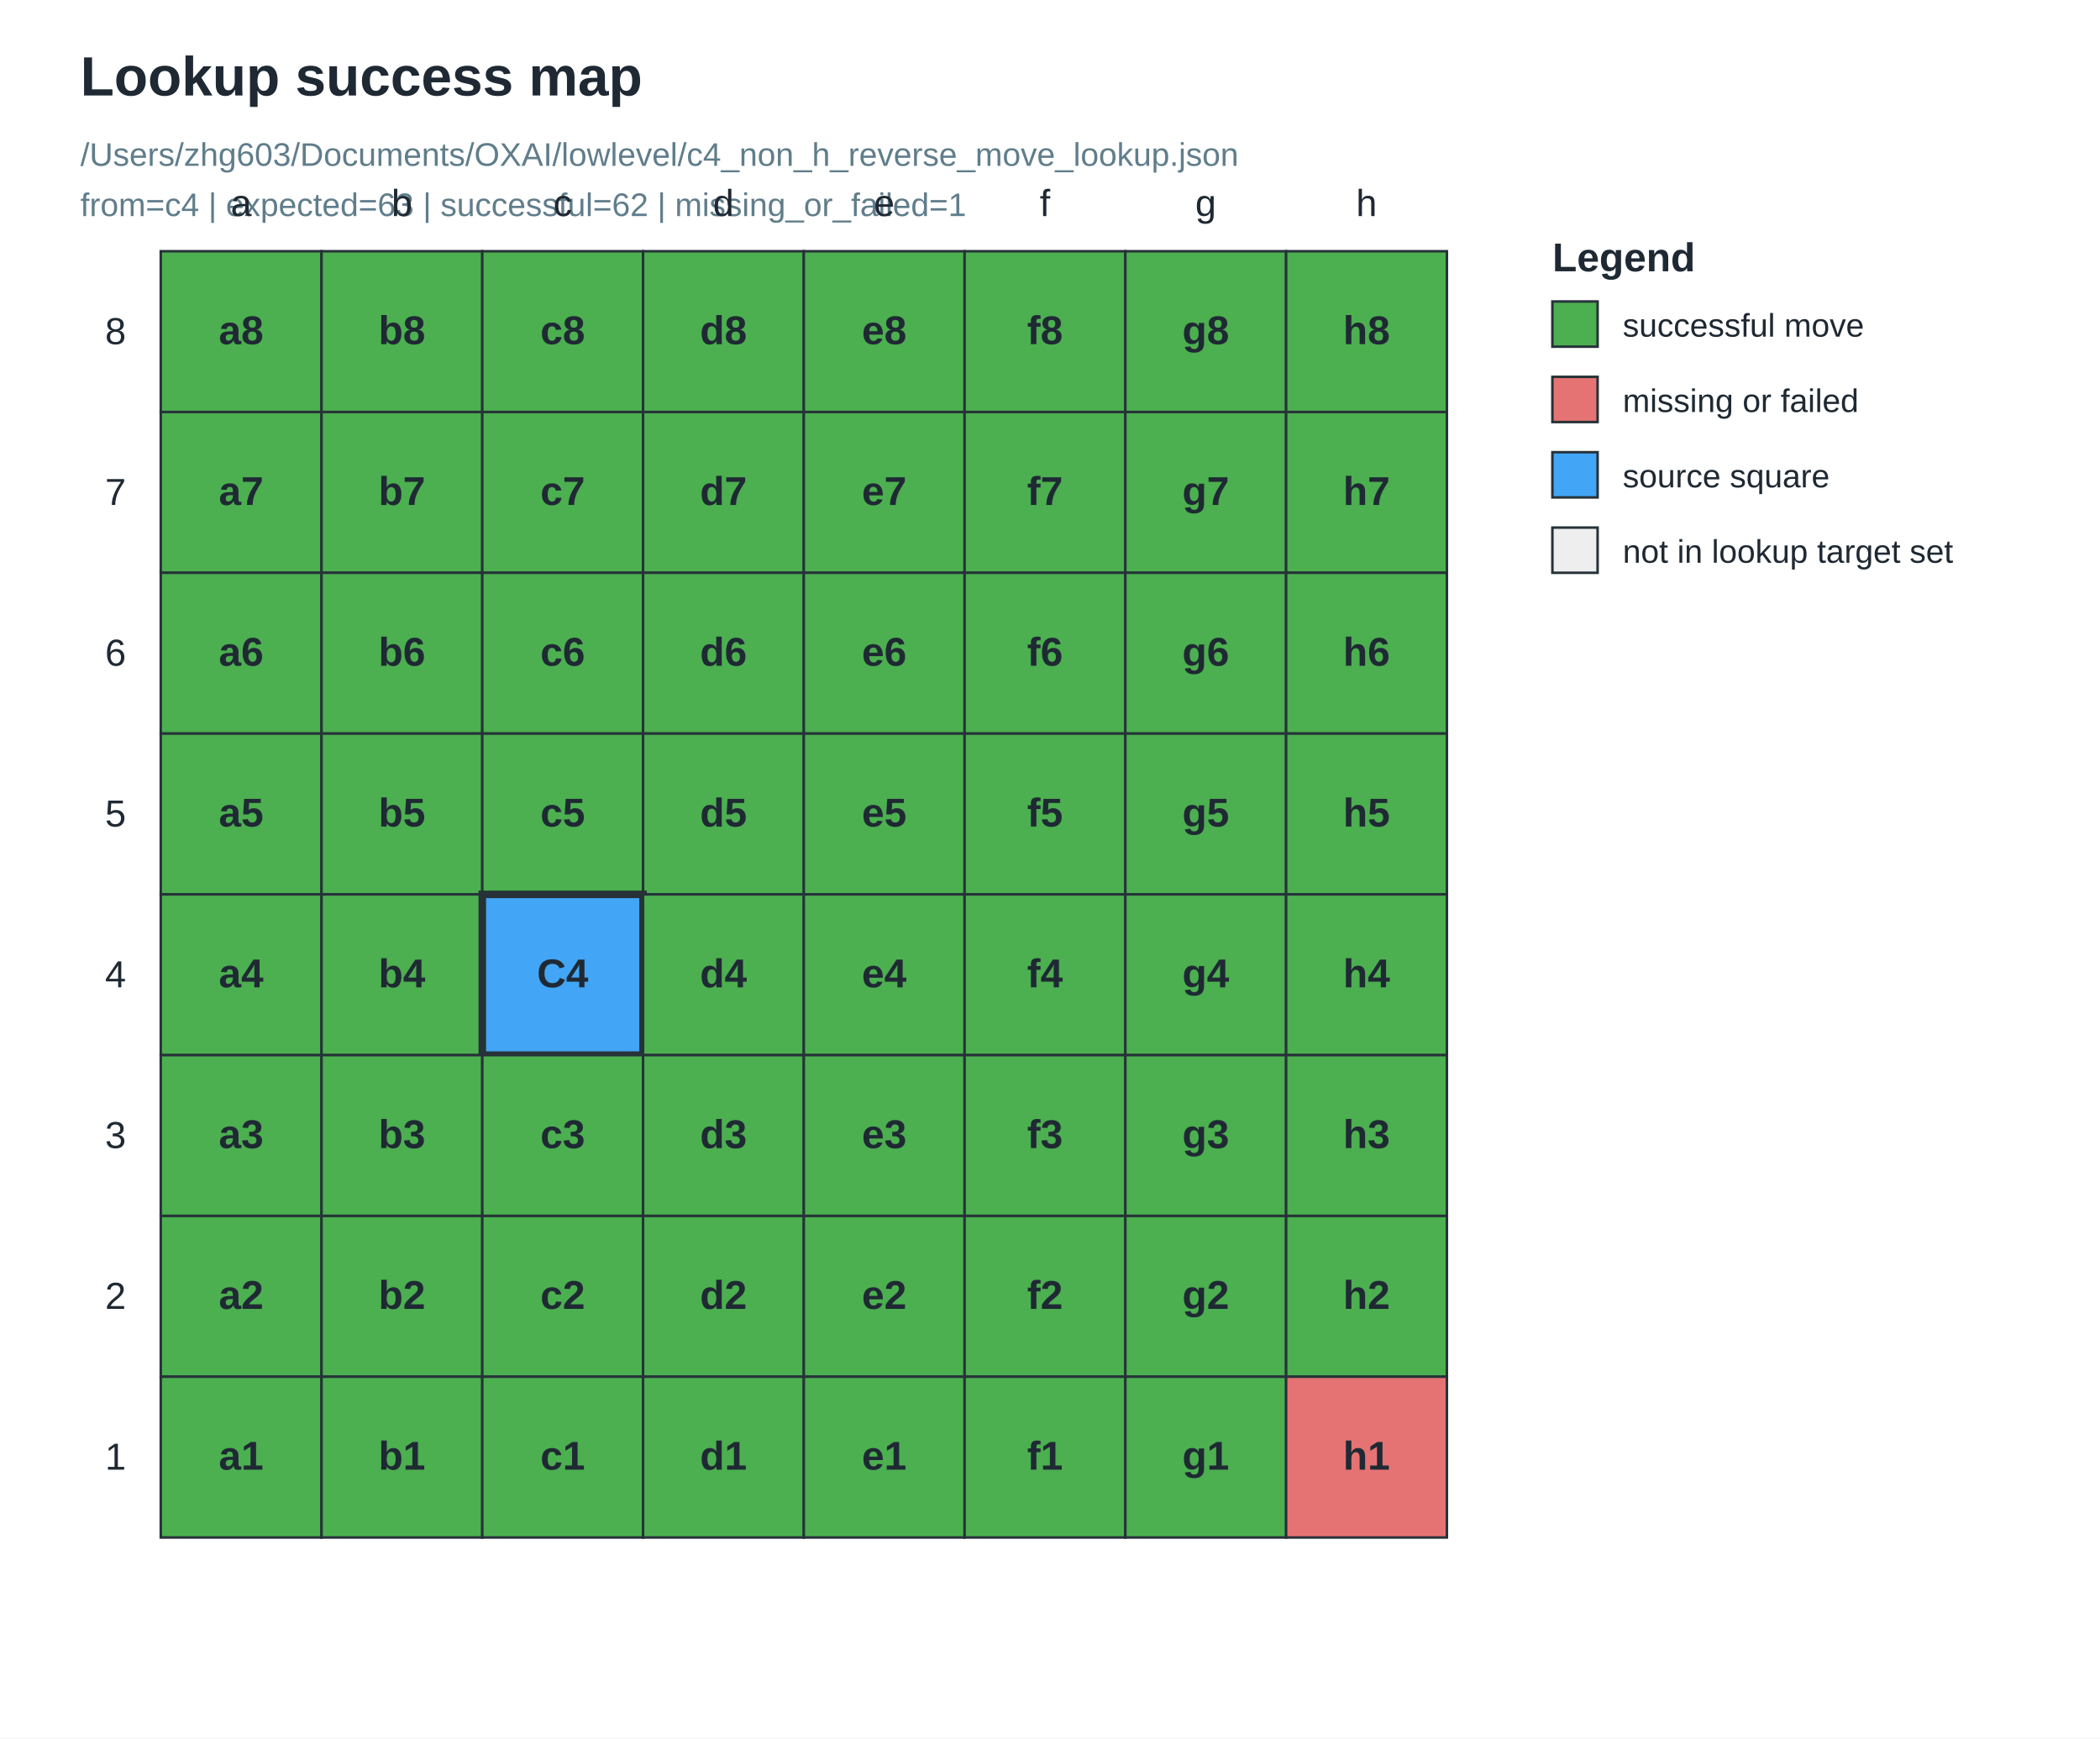
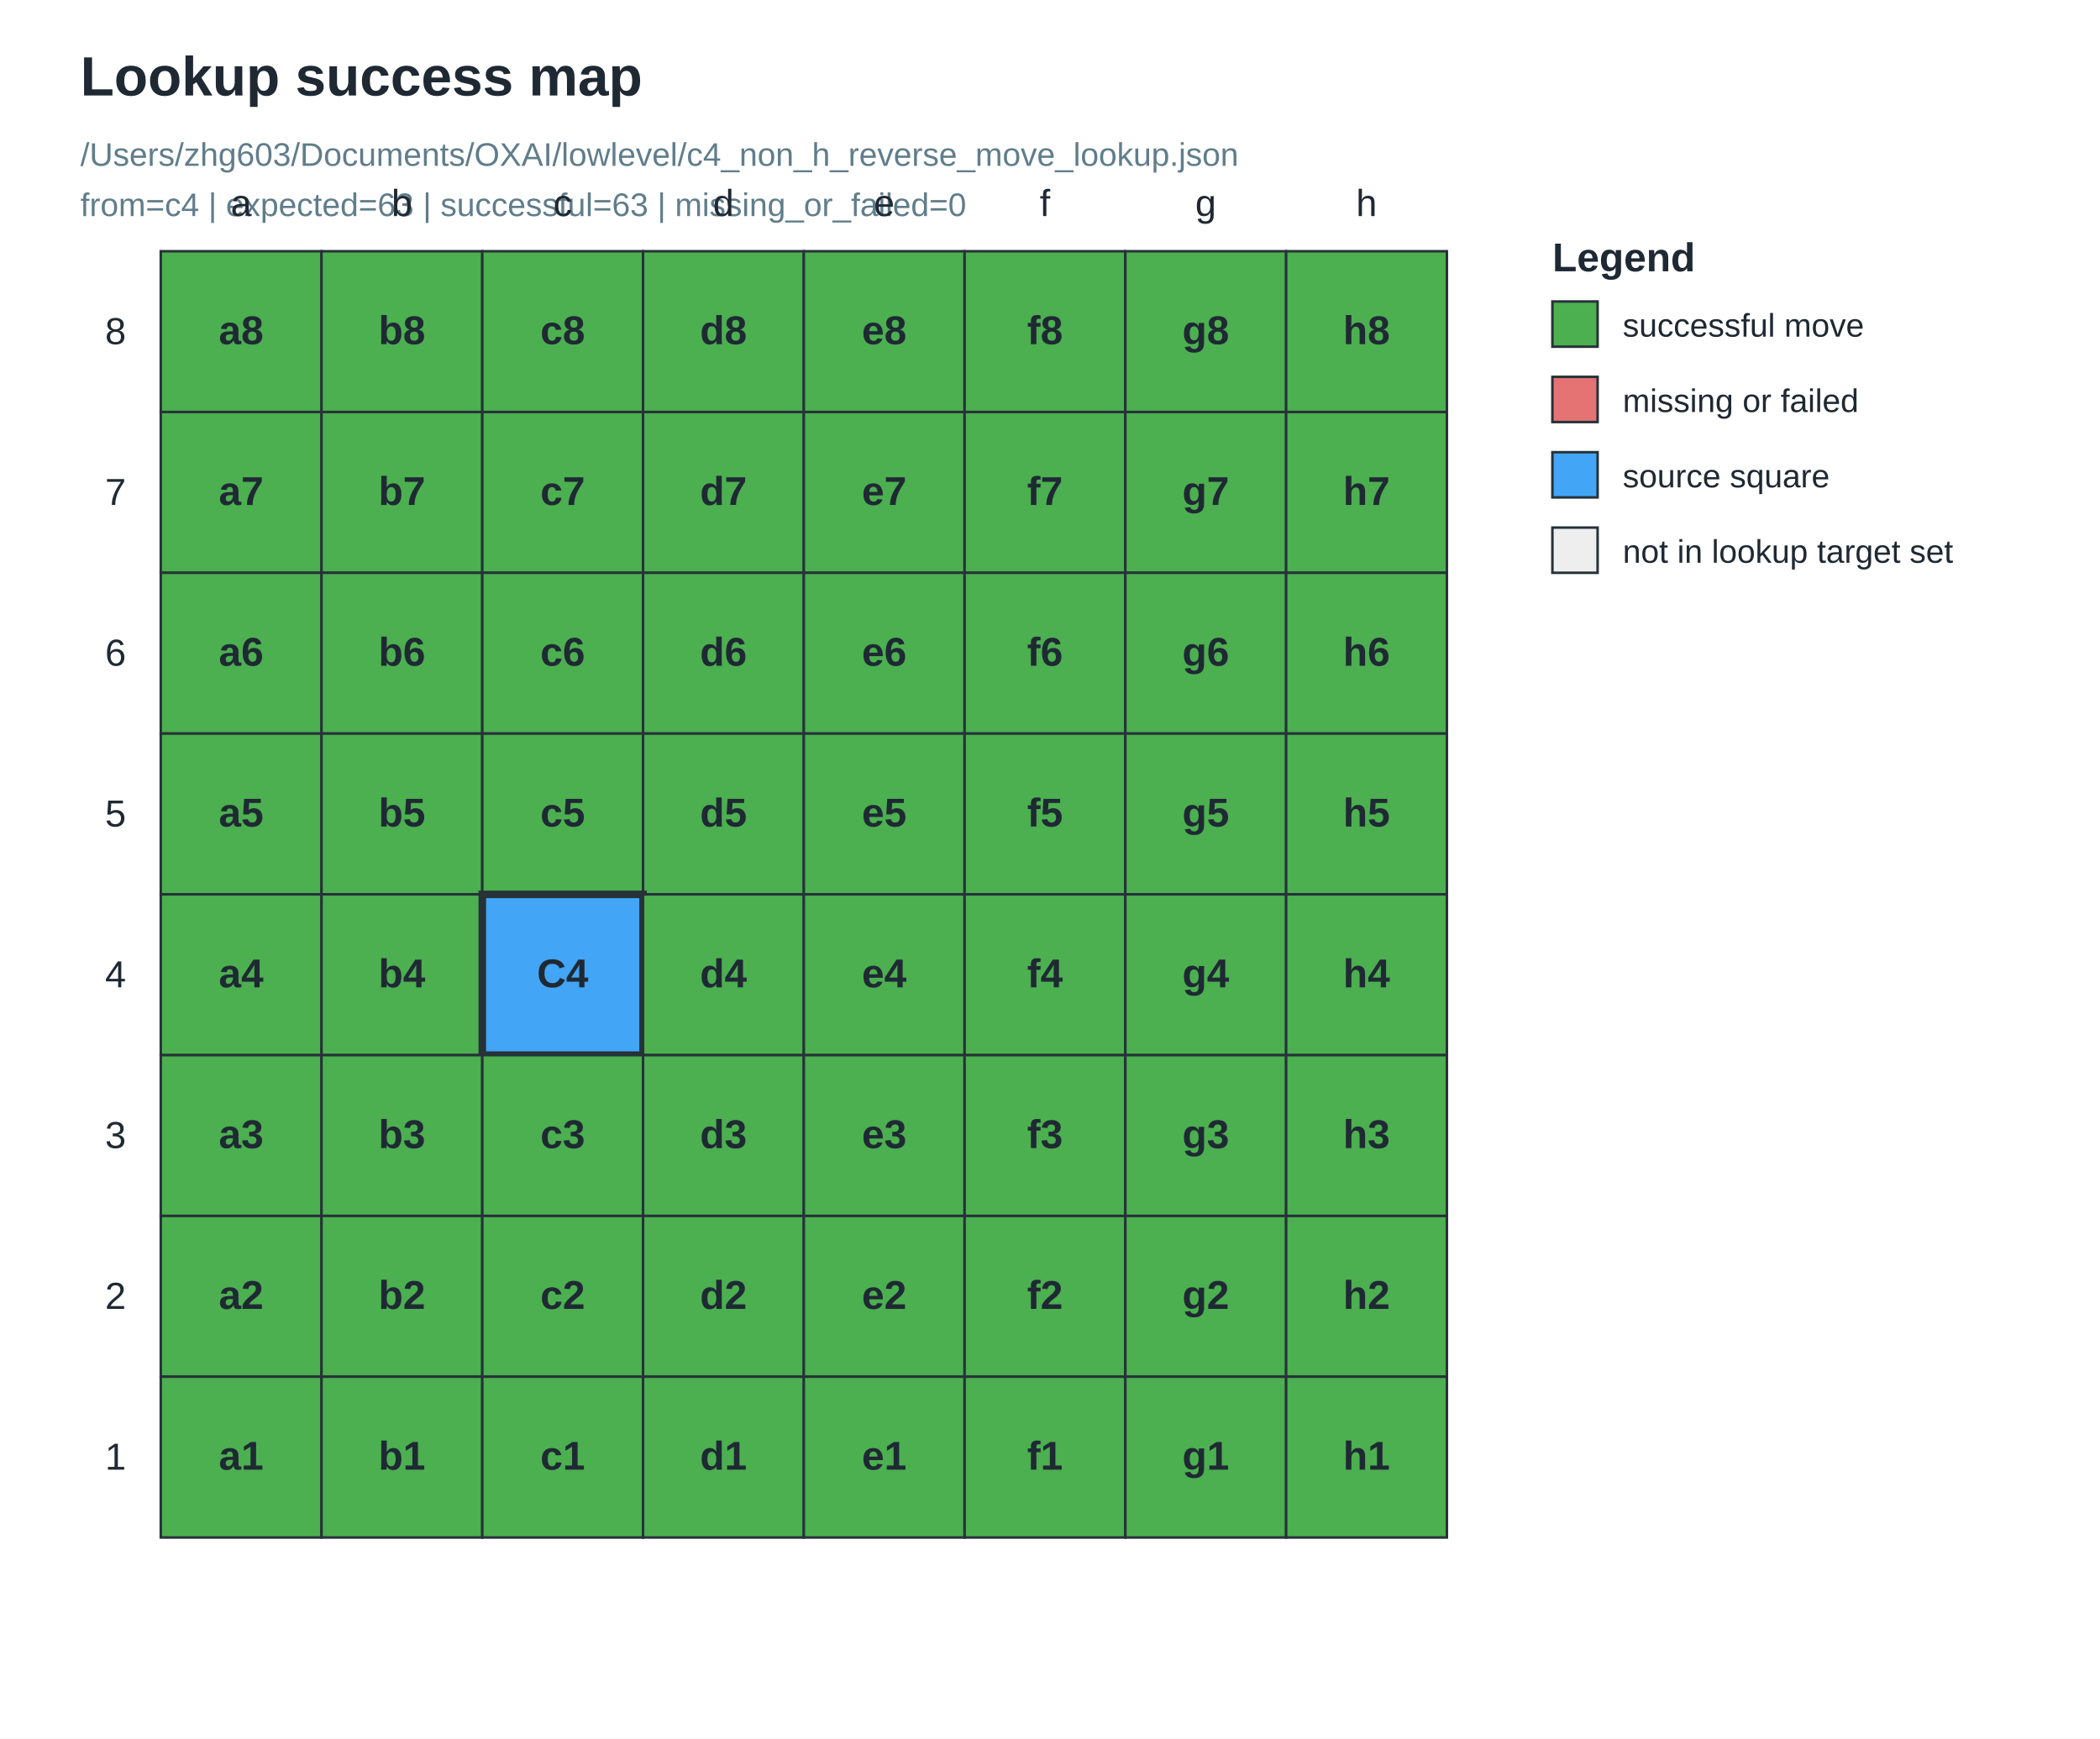
<svg xmlns="http://www.w3.org/2000/svg" width="836" height="692" viewBox="0 0 836 692">
  <rect width="100%" height="100%" fill="white" />
  <text x="32" y="38" font-family="Arial, sans-serif" font-size="22" font-weight="700" fill="#1f2933">Lookup success map</text>
  <text x="32" y="66" font-family="Arial, sans-serif" font-size="13" fill="#607d8b">/Users/zhg603/Documents/OXAI/lowlevel/c4_non_h_reverse_move_lookup.json</text>
-   <text x="32" y="86" font-family="Arial, sans-serif" font-size="13" fill="#607d8b">from=c4 | expected=63 | successful=62 | missing_or_failed=1</text>
+   <text x="32" y="86" font-family="Arial, sans-serif" font-size="13" fill="#607d8b">from=c4 | expected=63 | successful=63 | missing_or_failed=0</text>
  <text x="96.0" y="86" text-anchor="middle" font-family="Arial, sans-serif" font-size="15" fill="#1f2933">a</text>
  <text x="160.0" y="86" text-anchor="middle" font-family="Arial, sans-serif" font-size="15" fill="#1f2933">b</text>
  <text x="224.0" y="86" text-anchor="middle" font-family="Arial, sans-serif" font-size="15" fill="#1f2933">c</text>
  <text x="288.0" y="86" text-anchor="middle" font-family="Arial, sans-serif" font-size="15" fill="#1f2933">d</text>
  <text x="352.0" y="86" text-anchor="middle" font-family="Arial, sans-serif" font-size="15" fill="#1f2933">e</text>
  <text x="416.0" y="86" text-anchor="middle" font-family="Arial, sans-serif" font-size="15" fill="#1f2933">f</text>
  <text x="480.0" y="86" text-anchor="middle" font-family="Arial, sans-serif" font-size="15" fill="#1f2933">g</text>
  <text x="544.0" y="86" text-anchor="middle" font-family="Arial, sans-serif" font-size="15" fill="#1f2933">h</text>
  <text x="46" y="137.0" text-anchor="middle" font-family="Arial, sans-serif" font-size="15" fill="#1f2933">8</text>
  <text x="46" y="201.0" text-anchor="middle" font-family="Arial, sans-serif" font-size="15" fill="#1f2933">7</text>
  <text x="46" y="265.0" text-anchor="middle" font-family="Arial, sans-serif" font-size="15" fill="#1f2933">6</text>
  <text x="46" y="329.0" text-anchor="middle" font-family="Arial, sans-serif" font-size="15" fill="#1f2933">5</text>
  <text x="46" y="393.0" text-anchor="middle" font-family="Arial, sans-serif" font-size="15" fill="#1f2933">4</text>
  <text x="46" y="457.0" text-anchor="middle" font-family="Arial, sans-serif" font-size="15" fill="#1f2933">3</text>
  <text x="46" y="521.0" text-anchor="middle" font-family="Arial, sans-serif" font-size="15" fill="#1f2933">2</text>
  <text x="46" y="585.0" text-anchor="middle" font-family="Arial, sans-serif" font-size="15" fill="#1f2933">1</text>
  <rect x="64" y="100" width="64" height="64" fill="#4caf50" stroke="#263238" stroke-width="1">
</rect>
  <text x="96.0" y="137.0" text-anchor="middle" font-family="Arial, sans-serif" font-size="16" font-weight="700" fill="#1f2933">a8</text>
  <rect x="128" y="100" width="64" height="64" fill="#4caf50" stroke="#263238" stroke-width="1">
</rect>
  <text x="160.0" y="137.0" text-anchor="middle" font-family="Arial, sans-serif" font-size="16" font-weight="700" fill="#1f2933">b8</text>
  <rect x="192" y="100" width="64" height="64" fill="#4caf50" stroke="#263238" stroke-width="1">
</rect>
  <text x="224.0" y="137.0" text-anchor="middle" font-family="Arial, sans-serif" font-size="16" font-weight="700" fill="#1f2933">c8</text>
  <rect x="256" y="100" width="64" height="64" fill="#4caf50" stroke="#263238" stroke-width="1">
</rect>
  <text x="288.0" y="137.0" text-anchor="middle" font-family="Arial, sans-serif" font-size="16" font-weight="700" fill="#1f2933">d8</text>
  <rect x="320" y="100" width="64" height="64" fill="#4caf50" stroke="#263238" stroke-width="1">
</rect>
  <text x="352.0" y="137.0" text-anchor="middle" font-family="Arial, sans-serif" font-size="16" font-weight="700" fill="#1f2933">e8</text>
  <rect x="384" y="100" width="64" height="64" fill="#4caf50" stroke="#263238" stroke-width="1">
</rect>
  <text x="416.0" y="137.0" text-anchor="middle" font-family="Arial, sans-serif" font-size="16" font-weight="700" fill="#1f2933">f8</text>
  <rect x="448" y="100" width="64" height="64" fill="#4caf50" stroke="#263238" stroke-width="1">
</rect>
  <text x="480.0" y="137.0" text-anchor="middle" font-family="Arial, sans-serif" font-size="16" font-weight="700" fill="#1f2933">g8</text>
  <rect x="512" y="100" width="64" height="64" fill="#4caf50" stroke="#263238" stroke-width="1">
</rect>
  <text x="544.0" y="137.0" text-anchor="middle" font-family="Arial, sans-serif" font-size="16" font-weight="700" fill="#1f2933">h8</text>
  <rect x="64" y="164" width="64" height="64" fill="#4caf50" stroke="#263238" stroke-width="1">
</rect>
  <text x="96.0" y="201.0" text-anchor="middle" font-family="Arial, sans-serif" font-size="16" font-weight="700" fill="#1f2933">a7</text>
  <rect x="128" y="164" width="64" height="64" fill="#4caf50" stroke="#263238" stroke-width="1">
</rect>
  <text x="160.0" y="201.0" text-anchor="middle" font-family="Arial, sans-serif" font-size="16" font-weight="700" fill="#1f2933">b7</text>
  <rect x="192" y="164" width="64" height="64" fill="#4caf50" stroke="#263238" stroke-width="1">
</rect>
  <text x="224.0" y="201.0" text-anchor="middle" font-family="Arial, sans-serif" font-size="16" font-weight="700" fill="#1f2933">c7</text>
  <rect x="256" y="164" width="64" height="64" fill="#4caf50" stroke="#263238" stroke-width="1">
</rect>
  <text x="288.0" y="201.0" text-anchor="middle" font-family="Arial, sans-serif" font-size="16" font-weight="700" fill="#1f2933">d7</text>
  <rect x="320" y="164" width="64" height="64" fill="#4caf50" stroke="#263238" stroke-width="1">
</rect>
  <text x="352.0" y="201.0" text-anchor="middle" font-family="Arial, sans-serif" font-size="16" font-weight="700" fill="#1f2933">e7</text>
  <rect x="384" y="164" width="64" height="64" fill="#4caf50" stroke="#263238" stroke-width="1">
</rect>
  <text x="416.0" y="201.0" text-anchor="middle" font-family="Arial, sans-serif" font-size="16" font-weight="700" fill="#1f2933">f7</text>
  <rect x="448" y="164" width="64" height="64" fill="#4caf50" stroke="#263238" stroke-width="1">
</rect>
  <text x="480.0" y="201.0" text-anchor="middle" font-family="Arial, sans-serif" font-size="16" font-weight="700" fill="#1f2933">g7</text>
  <rect x="512" y="164" width="64" height="64" fill="#4caf50" stroke="#263238" stroke-width="1">
</rect>
  <text x="544.0" y="201.0" text-anchor="middle" font-family="Arial, sans-serif" font-size="16" font-weight="700" fill="#1f2933">h7</text>
  <rect x="64" y="228" width="64" height="64" fill="#4caf50" stroke="#263238" stroke-width="1">
</rect>
  <text x="96.0" y="265.0" text-anchor="middle" font-family="Arial, sans-serif" font-size="16" font-weight="700" fill="#1f2933">a6</text>
  <rect x="128" y="228" width="64" height="64" fill="#4caf50" stroke="#263238" stroke-width="1">
</rect>
  <text x="160.0" y="265.0" text-anchor="middle" font-family="Arial, sans-serif" font-size="16" font-weight="700" fill="#1f2933">b6</text>
  <rect x="192" y="228" width="64" height="64" fill="#4caf50" stroke="#263238" stroke-width="1">
</rect>
  <text x="224.0" y="265.0" text-anchor="middle" font-family="Arial, sans-serif" font-size="16" font-weight="700" fill="#1f2933">c6</text>
  <rect x="256" y="228" width="64" height="64" fill="#4caf50" stroke="#263238" stroke-width="1">
</rect>
  <text x="288.0" y="265.0" text-anchor="middle" font-family="Arial, sans-serif" font-size="16" font-weight="700" fill="#1f2933">d6</text>
  <rect x="320" y="228" width="64" height="64" fill="#4caf50" stroke="#263238" stroke-width="1">
</rect>
  <text x="352.0" y="265.0" text-anchor="middle" font-family="Arial, sans-serif" font-size="16" font-weight="700" fill="#1f2933">e6</text>
  <rect x="384" y="228" width="64" height="64" fill="#4caf50" stroke="#263238" stroke-width="1">
</rect>
  <text x="416.0" y="265.0" text-anchor="middle" font-family="Arial, sans-serif" font-size="16" font-weight="700" fill="#1f2933">f6</text>
  <rect x="448" y="228" width="64" height="64" fill="#4caf50" stroke="#263238" stroke-width="1">
</rect>
  <text x="480.0" y="265.0" text-anchor="middle" font-family="Arial, sans-serif" font-size="16" font-weight="700" fill="#1f2933">g6</text>
  <rect x="512" y="228" width="64" height="64" fill="#4caf50" stroke="#263238" stroke-width="1">
</rect>
  <text x="544.0" y="265.0" text-anchor="middle" font-family="Arial, sans-serif" font-size="16" font-weight="700" fill="#1f2933">h6</text>
  <rect x="64" y="292" width="64" height="64" fill="#4caf50" stroke="#263238" stroke-width="1">
</rect>
  <text x="96.0" y="329.0" text-anchor="middle" font-family="Arial, sans-serif" font-size="16" font-weight="700" fill="#1f2933">a5</text>
  <rect x="128" y="292" width="64" height="64" fill="#4caf50" stroke="#263238" stroke-width="1">
</rect>
  <text x="160.0" y="329.0" text-anchor="middle" font-family="Arial, sans-serif" font-size="16" font-weight="700" fill="#1f2933">b5</text>
  <rect x="192" y="292" width="64" height="64" fill="#4caf50" stroke="#263238" stroke-width="1">
</rect>
  <text x="224.0" y="329.0" text-anchor="middle" font-family="Arial, sans-serif" font-size="16" font-weight="700" fill="#1f2933">c5</text>
  <rect x="256" y="292" width="64" height="64" fill="#4caf50" stroke="#263238" stroke-width="1">
</rect>
  <text x="288.0" y="329.0" text-anchor="middle" font-family="Arial, sans-serif" font-size="16" font-weight="700" fill="#1f2933">d5</text>
  <rect x="320" y="292" width="64" height="64" fill="#4caf50" stroke="#263238" stroke-width="1">
</rect>
  <text x="352.0" y="329.0" text-anchor="middle" font-family="Arial, sans-serif" font-size="16" font-weight="700" fill="#1f2933">e5</text>
  <rect x="384" y="292" width="64" height="64" fill="#4caf50" stroke="#263238" stroke-width="1">
</rect>
  <text x="416.0" y="329.0" text-anchor="middle" font-family="Arial, sans-serif" font-size="16" font-weight="700" fill="#1f2933">f5</text>
  <rect x="448" y="292" width="64" height="64" fill="#4caf50" stroke="#263238" stroke-width="1">
</rect>
  <text x="480.0" y="329.0" text-anchor="middle" font-family="Arial, sans-serif" font-size="16" font-weight="700" fill="#1f2933">g5</text>
  <rect x="512" y="292" width="64" height="64" fill="#4caf50" stroke="#263238" stroke-width="1">
</rect>
  <text x="544.0" y="329.0" text-anchor="middle" font-family="Arial, sans-serif" font-size="16" font-weight="700" fill="#1f2933">h5</text>
  <rect x="64" y="356" width="64" height="64" fill="#4caf50" stroke="#263238" stroke-width="1">
</rect>
  <text x="96.0" y="393.0" text-anchor="middle" font-family="Arial, sans-serif" font-size="16" font-weight="700" fill="#1f2933">a4</text>
  <rect x="128" y="356" width="64" height="64" fill="#4caf50" stroke="#263238" stroke-width="1">
</rect>
  <text x="160.0" y="393.0" text-anchor="middle" font-family="Arial, sans-serif" font-size="16" font-weight="700" fill="#1f2933">b4</text>
  <rect x="192" y="356" width="64" height="64" fill="#42a5f5" stroke="#263238" stroke-width="3">
</rect>
  <text x="224.0" y="393.0" text-anchor="middle" font-family="Arial, sans-serif" font-size="16" font-weight="700" fill="#1f2933">C4</text>
  <rect x="256" y="356" width="64" height="64" fill="#4caf50" stroke="#263238" stroke-width="1">
</rect>
  <text x="288.0" y="393.0" text-anchor="middle" font-family="Arial, sans-serif" font-size="16" font-weight="700" fill="#1f2933">d4</text>
  <rect x="320" y="356" width="64" height="64" fill="#4caf50" stroke="#263238" stroke-width="1">
</rect>
  <text x="352.0" y="393.0" text-anchor="middle" font-family="Arial, sans-serif" font-size="16" font-weight="700" fill="#1f2933">e4</text>
  <rect x="384" y="356" width="64" height="64" fill="#4caf50" stroke="#263238" stroke-width="1">
</rect>
  <text x="416.0" y="393.0" text-anchor="middle" font-family="Arial, sans-serif" font-size="16" font-weight="700" fill="#1f2933">f4</text>
  <rect x="448" y="356" width="64" height="64" fill="#4caf50" stroke="#263238" stroke-width="1">
</rect>
  <text x="480.0" y="393.0" text-anchor="middle" font-family="Arial, sans-serif" font-size="16" font-weight="700" fill="#1f2933">g4</text>
  <rect x="512" y="356" width="64" height="64" fill="#4caf50" stroke="#263238" stroke-width="1">
</rect>
  <text x="544.0" y="393.0" text-anchor="middle" font-family="Arial, sans-serif" font-size="16" font-weight="700" fill="#1f2933">h4</text>
  <rect x="64" y="420" width="64" height="64" fill="#4caf50" stroke="#263238" stroke-width="1">
</rect>
  <text x="96.0" y="457.0" text-anchor="middle" font-family="Arial, sans-serif" font-size="16" font-weight="700" fill="#1f2933">a3</text>
  <rect x="128" y="420" width="64" height="64" fill="#4caf50" stroke="#263238" stroke-width="1">
</rect>
  <text x="160.0" y="457.0" text-anchor="middle" font-family="Arial, sans-serif" font-size="16" font-weight="700" fill="#1f2933">b3</text>
  <rect x="192" y="420" width="64" height="64" fill="#4caf50" stroke="#263238" stroke-width="1">
</rect>
  <text x="224.0" y="457.0" text-anchor="middle" font-family="Arial, sans-serif" font-size="16" font-weight="700" fill="#1f2933">c3</text>
  <rect x="256" y="420" width="64" height="64" fill="#4caf50" stroke="#263238" stroke-width="1">
</rect>
  <text x="288.0" y="457.0" text-anchor="middle" font-family="Arial, sans-serif" font-size="16" font-weight="700" fill="#1f2933">d3</text>
  <rect x="320" y="420" width="64" height="64" fill="#4caf50" stroke="#263238" stroke-width="1">
</rect>
  <text x="352.0" y="457.0" text-anchor="middle" font-family="Arial, sans-serif" font-size="16" font-weight="700" fill="#1f2933">e3</text>
  <rect x="384" y="420" width="64" height="64" fill="#4caf50" stroke="#263238" stroke-width="1">
</rect>
  <text x="416.0" y="457.0" text-anchor="middle" font-family="Arial, sans-serif" font-size="16" font-weight="700" fill="#1f2933">f3</text>
  <rect x="448" y="420" width="64" height="64" fill="#4caf50" stroke="#263238" stroke-width="1">
</rect>
  <text x="480.0" y="457.0" text-anchor="middle" font-family="Arial, sans-serif" font-size="16" font-weight="700" fill="#1f2933">g3</text>
  <rect x="512" y="420" width="64" height="64" fill="#4caf50" stroke="#263238" stroke-width="1">
</rect>
  <text x="544.0" y="457.0" text-anchor="middle" font-family="Arial, sans-serif" font-size="16" font-weight="700" fill="#1f2933">h3</text>
  <rect x="64" y="484" width="64" height="64" fill="#4caf50" stroke="#263238" stroke-width="1">
</rect>
  <text x="96.0" y="521.0" text-anchor="middle" font-family="Arial, sans-serif" font-size="16" font-weight="700" fill="#1f2933">a2</text>
  <rect x="128" y="484" width="64" height="64" fill="#4caf50" stroke="#263238" stroke-width="1">
</rect>
  <text x="160.0" y="521.0" text-anchor="middle" font-family="Arial, sans-serif" font-size="16" font-weight="700" fill="#1f2933">b2</text>
  <rect x="192" y="484" width="64" height="64" fill="#4caf50" stroke="#263238" stroke-width="1">
</rect>
  <text x="224.0" y="521.0" text-anchor="middle" font-family="Arial, sans-serif" font-size="16" font-weight="700" fill="#1f2933">c2</text>
  <rect x="256" y="484" width="64" height="64" fill="#4caf50" stroke="#263238" stroke-width="1">
</rect>
  <text x="288.0" y="521.0" text-anchor="middle" font-family="Arial, sans-serif" font-size="16" font-weight="700" fill="#1f2933">d2</text>
  <rect x="320" y="484" width="64" height="64" fill="#4caf50" stroke="#263238" stroke-width="1">
</rect>
  <text x="352.0" y="521.0" text-anchor="middle" font-family="Arial, sans-serif" font-size="16" font-weight="700" fill="#1f2933">e2</text>
  <rect x="384" y="484" width="64" height="64" fill="#4caf50" stroke="#263238" stroke-width="1">
</rect>
  <text x="416.0" y="521.0" text-anchor="middle" font-family="Arial, sans-serif" font-size="16" font-weight="700" fill="#1f2933">f2</text>
  <rect x="448" y="484" width="64" height="64" fill="#4caf50" stroke="#263238" stroke-width="1">
</rect>
  <text x="480.0" y="521.0" text-anchor="middle" font-family="Arial, sans-serif" font-size="16" font-weight="700" fill="#1f2933">g2</text>
  <rect x="512" y="484" width="64" height="64" fill="#4caf50" stroke="#263238" stroke-width="1">
</rect>
  <text x="544.0" y="521.0" text-anchor="middle" font-family="Arial, sans-serif" font-size="16" font-weight="700" fill="#1f2933">h2</text>
  <rect x="64" y="548" width="64" height="64" fill="#4caf50" stroke="#263238" stroke-width="1">
</rect>
  <text x="96.0" y="585.0" text-anchor="middle" font-family="Arial, sans-serif" font-size="16" font-weight="700" fill="#1f2933">a1</text>
  <rect x="128" y="548" width="64" height="64" fill="#4caf50" stroke="#263238" stroke-width="1">
</rect>
  <text x="160.0" y="585.0" text-anchor="middle" font-family="Arial, sans-serif" font-size="16" font-weight="700" fill="#1f2933">b1</text>
  <rect x="192" y="548" width="64" height="64" fill="#4caf50" stroke="#263238" stroke-width="1">
</rect>
  <text x="224.0" y="585.0" text-anchor="middle" font-family="Arial, sans-serif" font-size="16" font-weight="700" fill="#1f2933">c1</text>
  <rect x="256" y="548" width="64" height="64" fill="#4caf50" stroke="#263238" stroke-width="1">
</rect>
  <text x="288.0" y="585.0" text-anchor="middle" font-family="Arial, sans-serif" font-size="16" font-weight="700" fill="#1f2933">d1</text>
  <rect x="320" y="548" width="64" height="64" fill="#4caf50" stroke="#263238" stroke-width="1">
</rect>
  <text x="352.0" y="585.0" text-anchor="middle" font-family="Arial, sans-serif" font-size="16" font-weight="700" fill="#1f2933">e1</text>
  <rect x="384" y="548" width="64" height="64" fill="#4caf50" stroke="#263238" stroke-width="1">
</rect>
  <text x="416.0" y="585.0" text-anchor="middle" font-family="Arial, sans-serif" font-size="16" font-weight="700" fill="#1f2933">f1</text>
  <rect x="448" y="548" width="64" height="64" fill="#4caf50" stroke="#263238" stroke-width="1">
</rect>
  <text x="480.0" y="585.0" text-anchor="middle" font-family="Arial, sans-serif" font-size="16" font-weight="700" fill="#1f2933">g1</text>
-   <rect x="512" y="548" width="64" height="64" fill="#e57373" stroke="#263238" stroke-width="1">
+   <rect x="512" y="548" width="64" height="64" fill="#4caf50" stroke="#263238" stroke-width="1">
</rect>
  <text x="544.0" y="585.0" text-anchor="middle" font-family="Arial, sans-serif" font-size="16" font-weight="700" fill="#1f2933">h1</text>
  <text x="618" y="108" font-family="Arial, sans-serif" font-size="16" font-weight="700" fill="#1f2933">Legend</text>
  <rect x="618" y="120" width="18" height="18" fill="#4caf50" stroke="#263238" stroke-width="1" />
  <text x="646" y="134" font-family="Arial, sans-serif" font-size="13" fill="#1f2933">successful move</text>
  <rect x="618" y="150" width="18" height="18" fill="#e57373" stroke="#263238" stroke-width="1" />
  <text x="646" y="164" font-family="Arial, sans-serif" font-size="13" fill="#1f2933">missing or failed</text>
  <rect x="618" y="180" width="18" height="18" fill="#42a5f5" stroke="#263238" stroke-width="1" />
  <text x="646" y="194" font-family="Arial, sans-serif" font-size="13" fill="#1f2933">source square</text>
  <rect x="618" y="210" width="18" height="18" fill="#eeeeee" stroke="#263238" stroke-width="1" />
  <text x="646" y="224" font-family="Arial, sans-serif" font-size="13" fill="#1f2933">not in lookup target set</text>
</svg>
